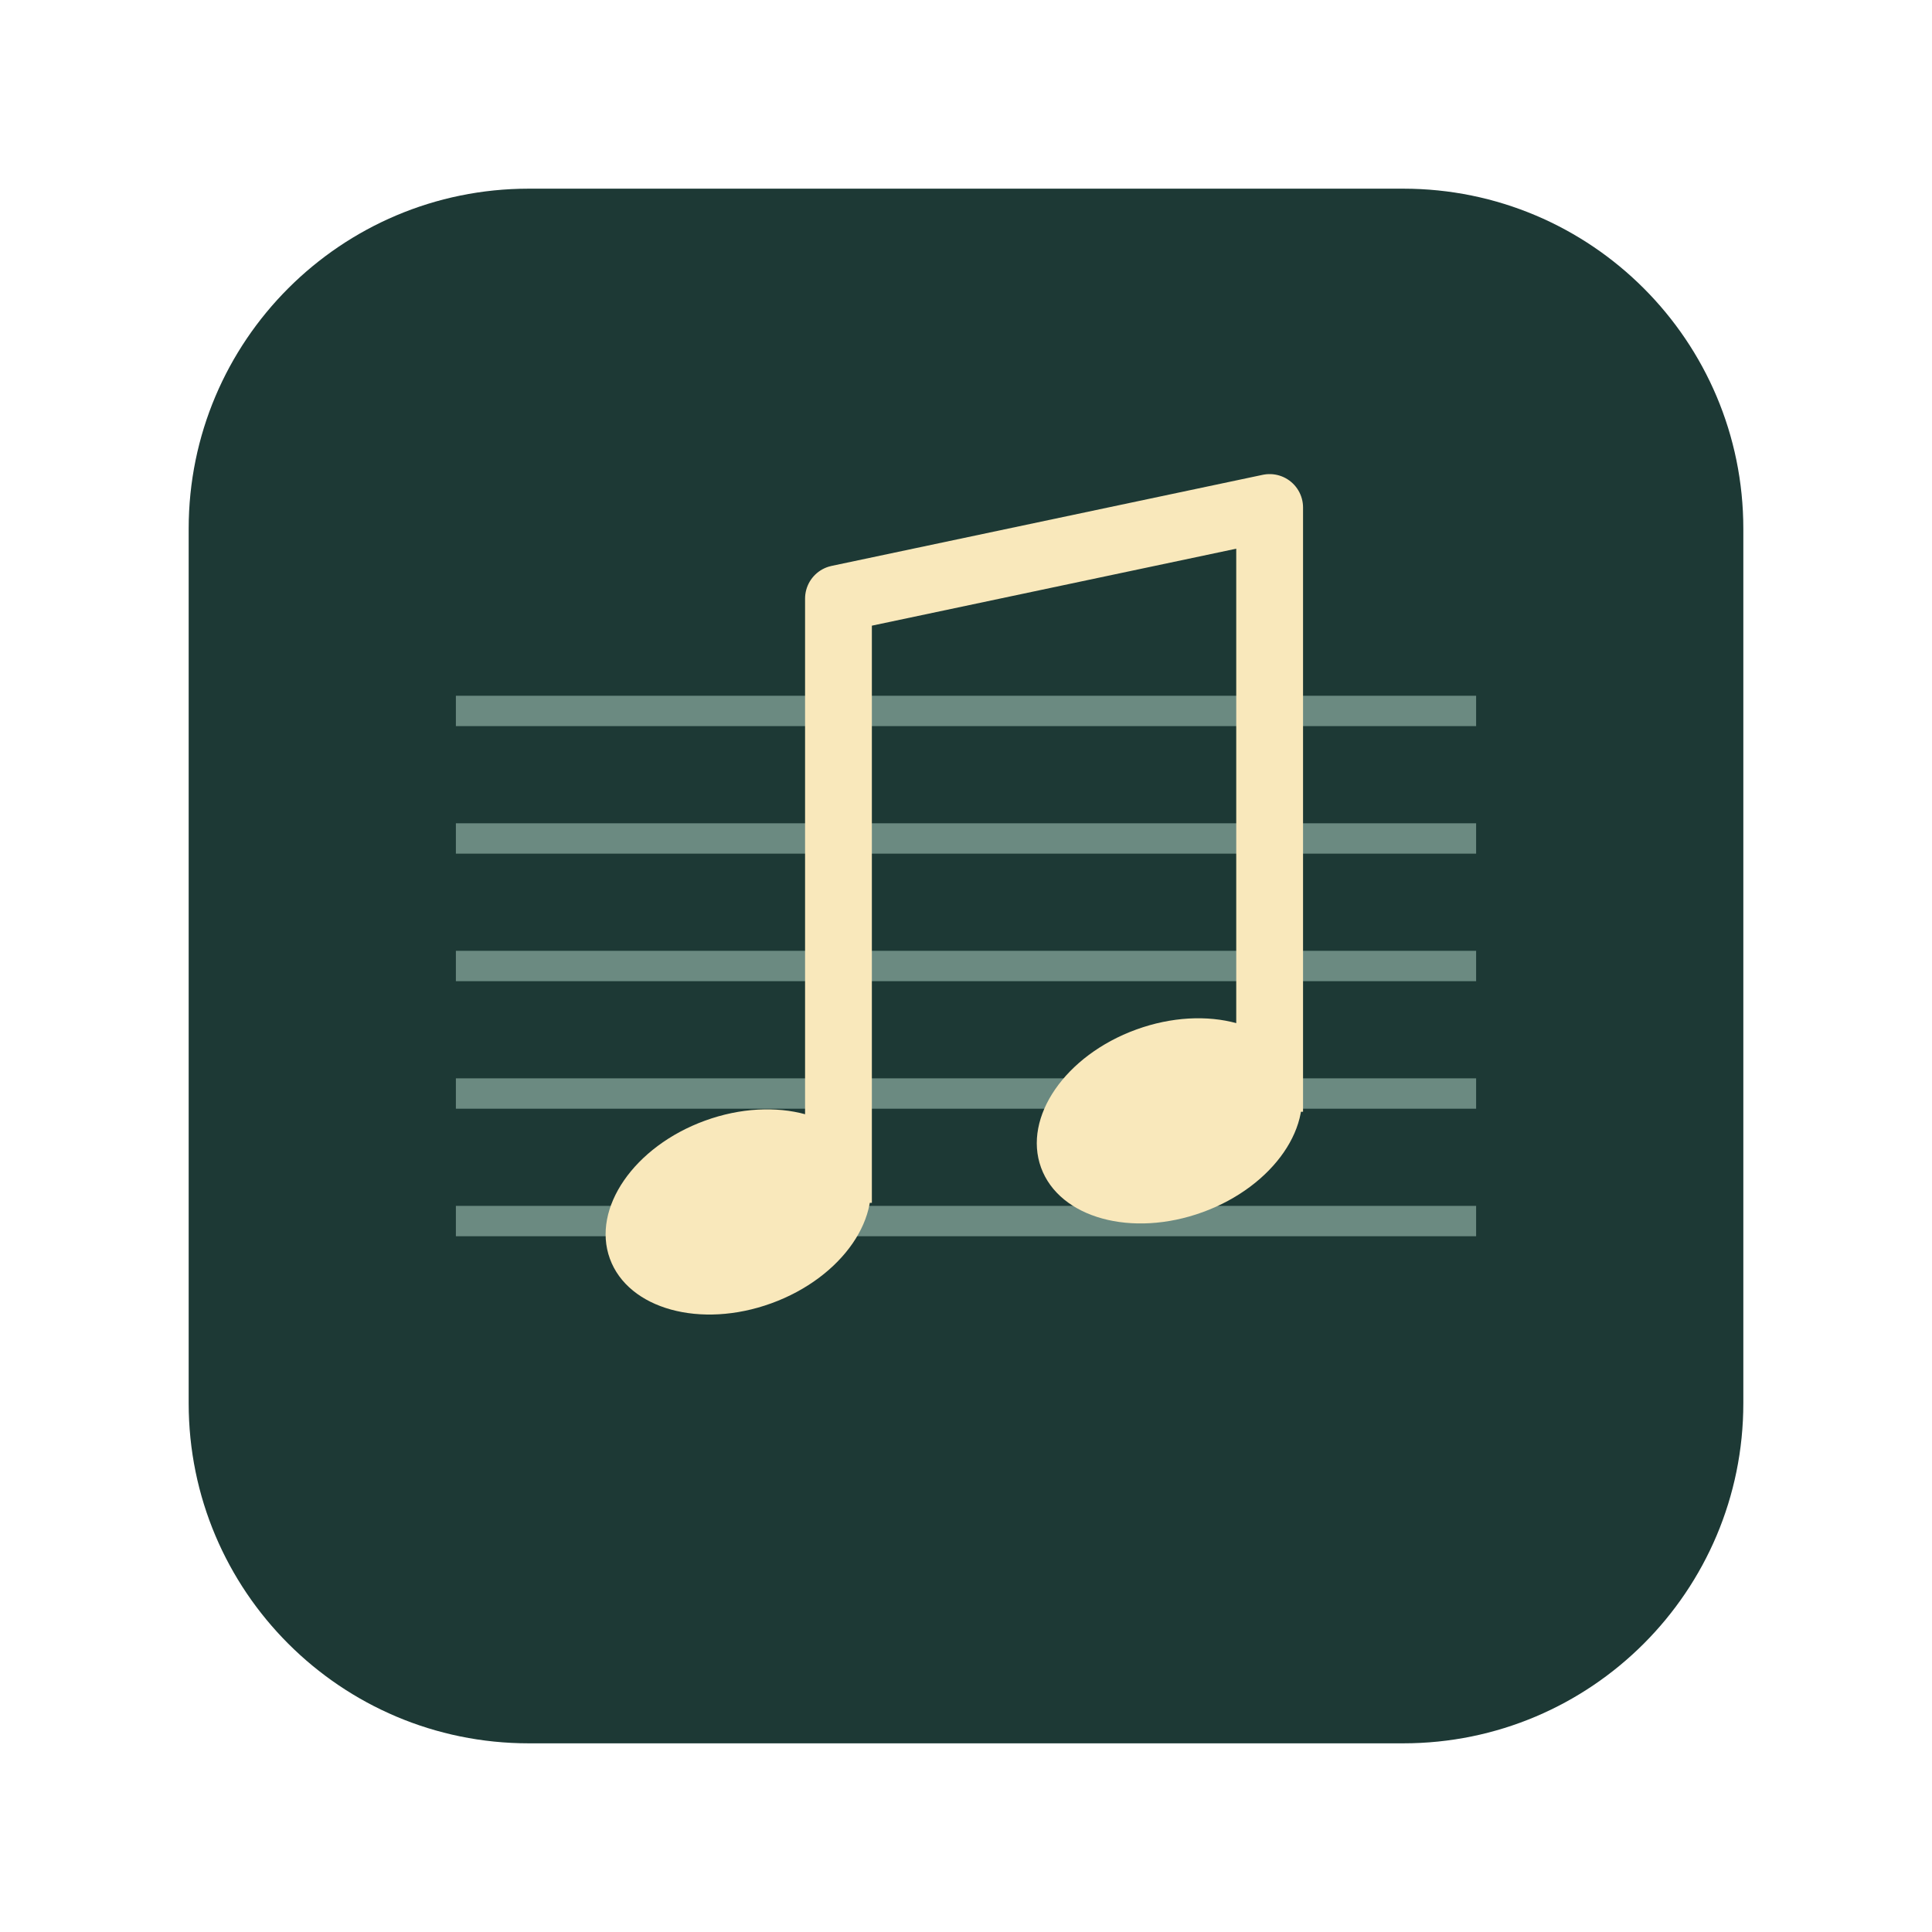
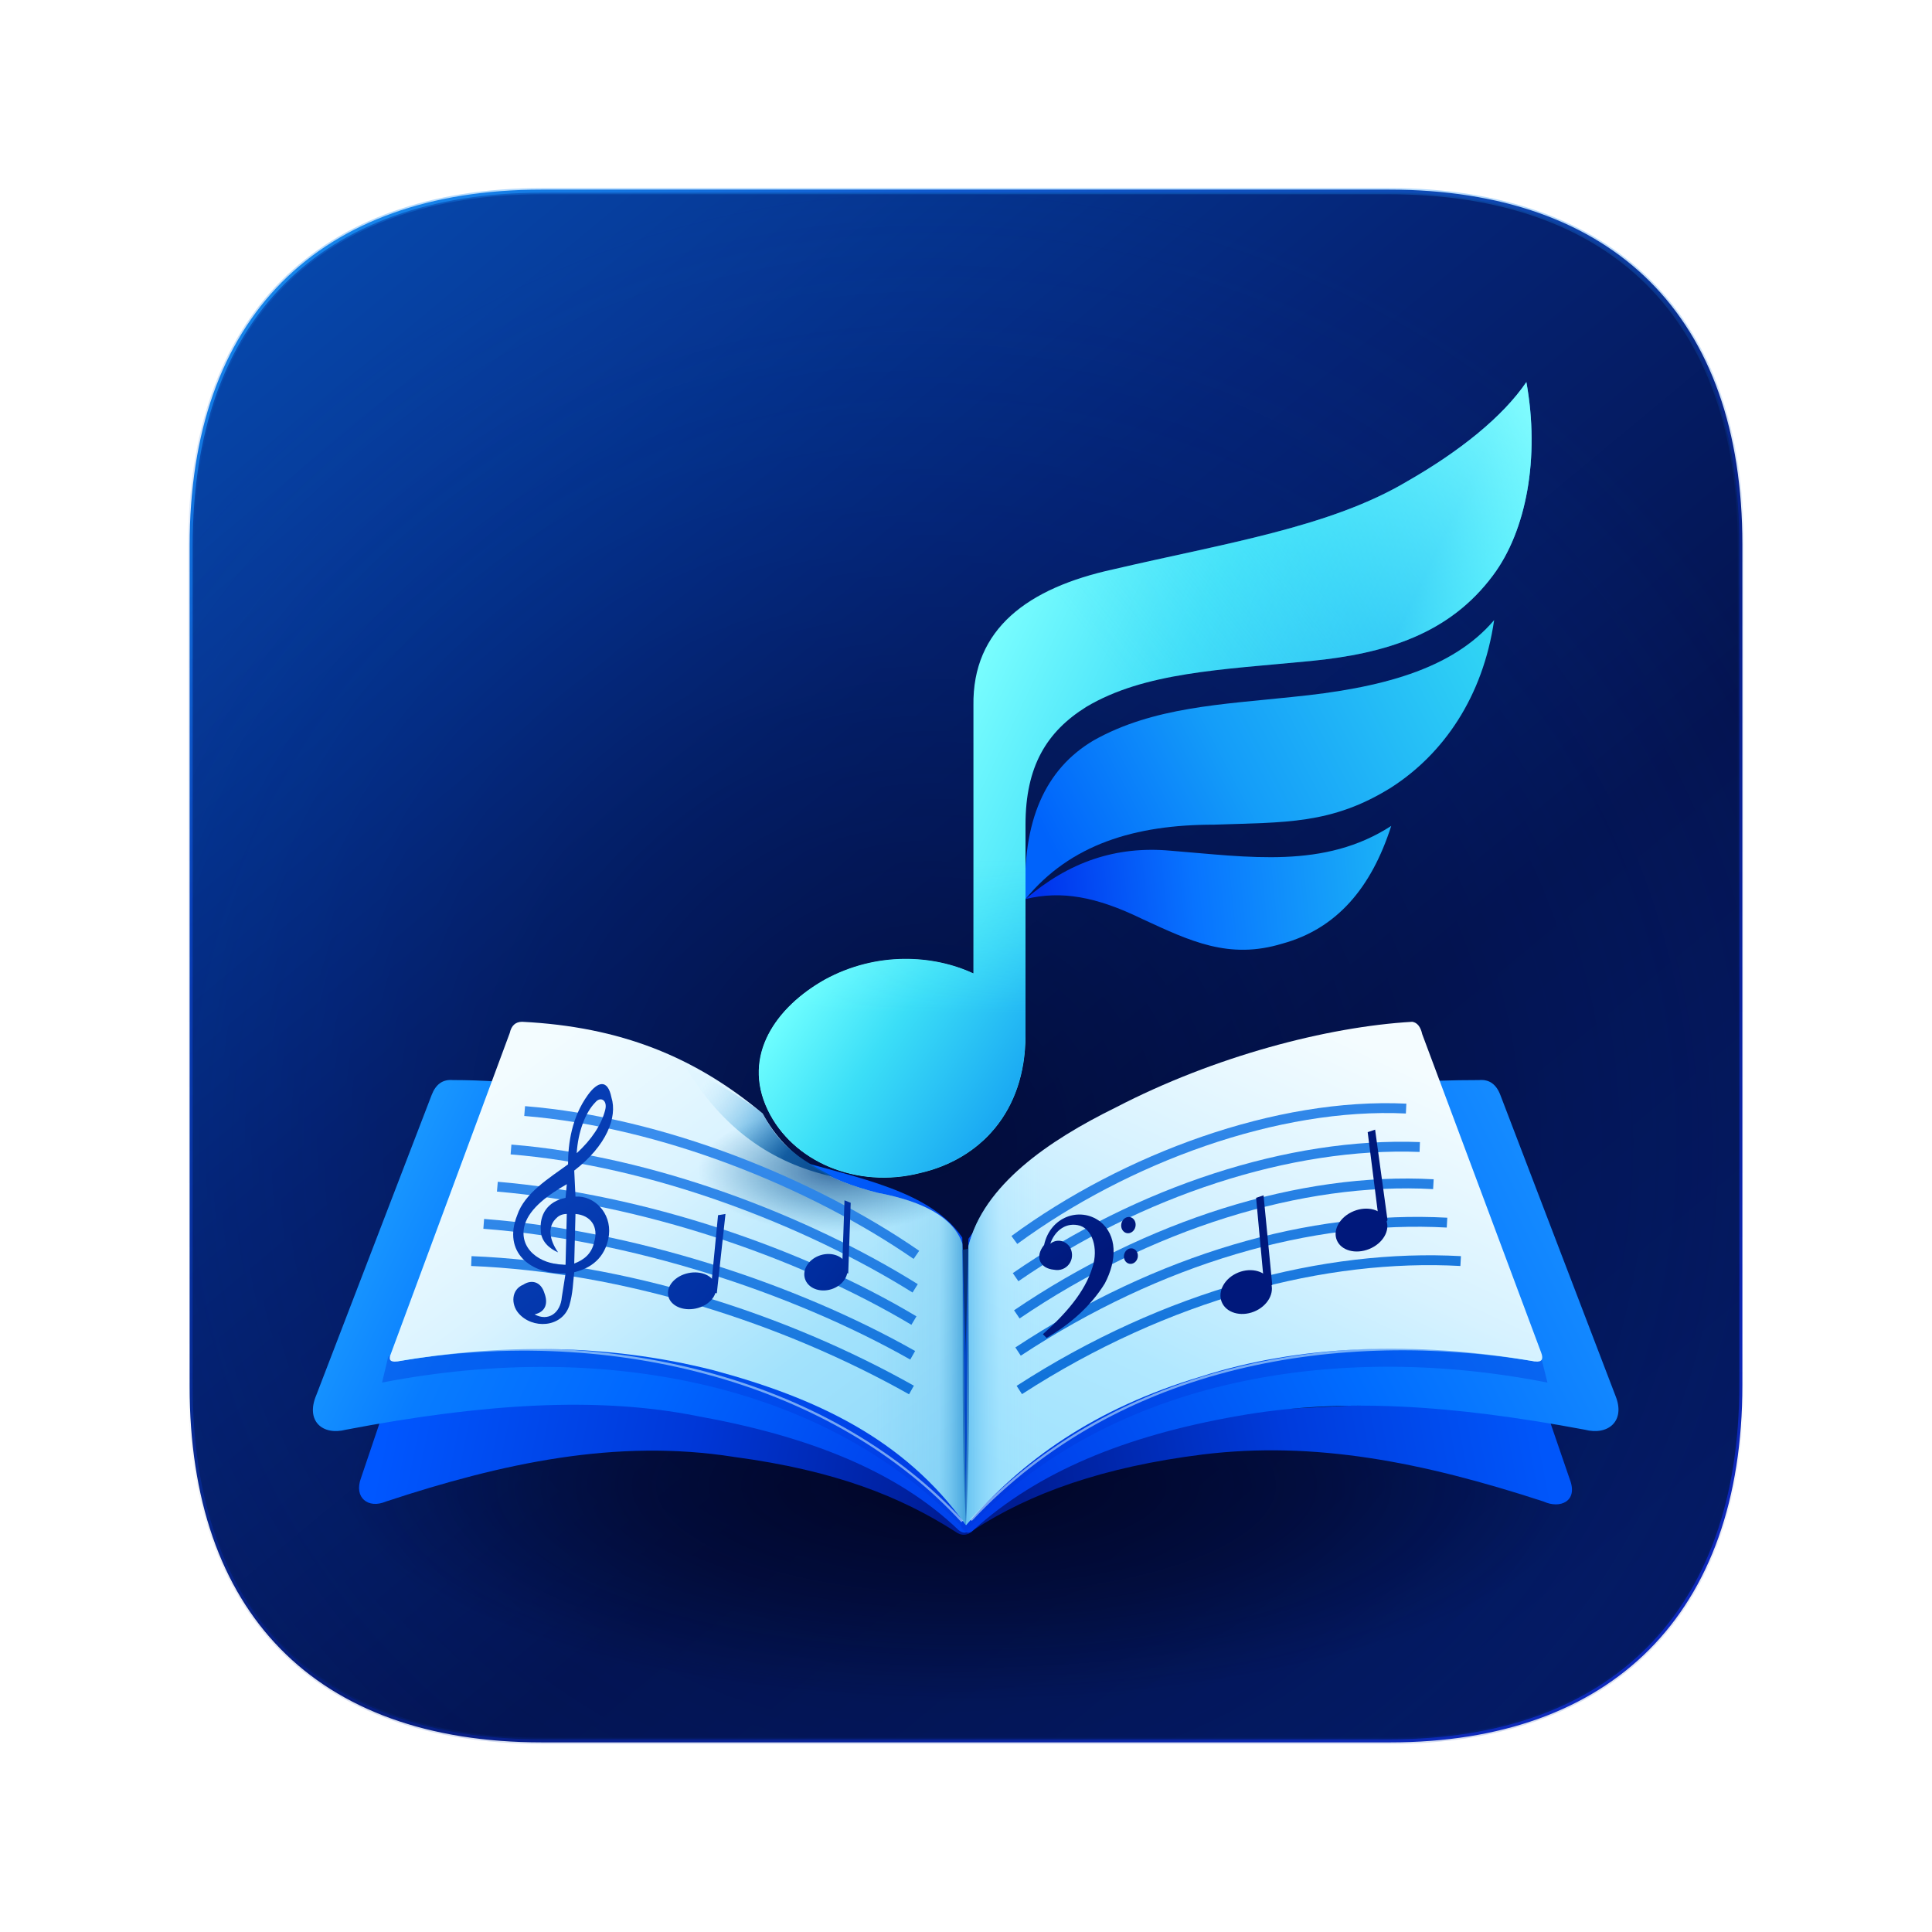
- <svg xmlns="http://www.w3.org/2000/svg" width="512" height="512" viewBox="0 0 512 512">
-   <g transform="translate(50 50) scale(0.8046875)">
-     <rect width="512" height="512" rx="112" fill="#1d3935" />
-     <path d="M88 172h336M88 214h336M88 256h336M88 298h336M88 340h336" stroke="#95b6aa" stroke-width="10" opacity=".65" />
-     <path d="M214 334V135l142-30v199" stroke="#f9e8bb" stroke-width="22" stroke-linejoin="round" fill="none" />
-     <ellipse cx="181" cy="337" rx="45" ry="32" transform="rotate(-20 181 337)" fill="#f9e8bb" />
-     <ellipse cx="323" cy="307" rx="45" ry="32" transform="rotate(-20 323 307)" fill="#f9e8bb" />
+ <svg xmlns="http://www.w3.org/2000/svg" width="1254" height="1254" viewBox="0 0 1254 1254">
+   <defs>
+     <linearGradient id="linear-gradient-1" x1="186.836" y1="150.625" x2="975.43" y2="1100.156" gradientUnits="userSpaceOnUse">
+       <stop offset="0" stop-color="#0648ad" />
+       <stop offset="0.38" stop-color="#052476" />
+       <stop offset="0.68" stop-color="#04134f" />
+       <stop offset="1" stop-color="#041960" />
+     </linearGradient>
+     <linearGradient id="linear-gradient-2" x1="178.789" y1="158.672" x2="1063.945" y2="1055.898" gradientUnits="userSpaceOnUse">
+       <stop offset="0" stop-color="#168cee" />
+       <stop offset="0.22" stop-color="#0b41bc" />
+       <stop offset="0.55" stop-color="#071975" />
+       <stop offset="1" stop-color="#102ac2" />
+     </linearGradient>
+     <radialGradient id="radial-gradient-1" cx="605.273" cy="742.07" r="627.656" gradientUnits="userSpaceOnUse">
+       <stop offset="0" stop-color="#000529" stop-opacity="0.65" />
+       <stop offset="0.48" stop-color="#001045" stop-opacity="0.3" />
+       <stop offset="1" stop-color="#0530a9" stop-opacity="0" />
+     </radialGradient>
+     <linearGradient id="linear-gradient-3" x1="126.484" y1="124.07" x2="132.922" y2="1128.32" gradientUnits="userSpaceOnUse">
+       <stop offset="0" stop-color="#1a8df6" stop-opacity="0.65" />
+       <stop offset="0.22" stop-color="#0854cf" stop-opacity="0.2" />
+       <stop offset="0.75" stop-color="#001457" stop-opacity="0" />
+       <stop offset="1" stop-color="#0733ab" stop-opacity="0.32" />
+     </linearGradient>
+     <radialGradient id="radial-gradient-2" cx="0" cy="0" r="402.344" gradientTransform="matrix(1 0 0 0.35 627 964.164)" gradientUnits="userSpaceOnUse">
+       <stop offset="0" stop-color="#00021d" stop-opacity="0.8" />
+       <stop offset="0.55" stop-color="#000526" stop-opacity="0.47" />
+       <stop offset="1" stop-color="#00072d" stop-opacity="0" />
+     </radialGradient>
+     <linearGradient id="linear-gradient-4" x1="251.211" y1="919.102" x2="607.688" y2="991.523" gradientUnits="userSpaceOnUse">
+       <stop offset="0" stop-color="#0057ff" />
+       <stop offset="0.55" stop-color="#0037d7" />
+       <stop offset="1" stop-color="#001d96" />
+     </linearGradient>
+     <linearGradient id="linear-gradient-5" x1="665.625" y1="991.523" x2="999.57" y2="927.148" gradientUnits="userSpaceOnUse">
+       <stop offset="0" stop-color="#001c92" />
+       <stop offset="0.52" stop-color="#003bdc" />
+       <stop offset="1" stop-color="#0056fa" />
+     </linearGradient>
+     <linearGradient id="linear-gradient-6" x1="225.461" y1="776.672" x2="578.719" y2="944.852" gradientUnits="userSpaceOnUse">
+       <stop offset="0" stop-color="#1d9eff" />
+       <stop offset="0.25" stop-color="#087cff" />
+       <stop offset="0.6" stop-color="#0066ff" />
+       <stop offset="1" stop-color="#0044ee" />
+     </linearGradient>
+     <linearGradient id="linear-gradient-7" x1="1019.688" y1="779.086" x2="652.75" y2="966.578" gradientUnits="userSpaceOnUse">
+       <stop offset="0" stop-color="#168dff" />
+       <stop offset="0.43" stop-color="#006cff" />
+       <stop offset="1" stop-color="#003ce9" />
+     </linearGradient>
+     <linearGradient id="linear-gradient-8" x1="365.477" y1="668.844" x2="597.227" y2="977.844" gradientUnits="userSpaceOnUse">
+       <stop offset="0" stop-color="#f3fcff" />
+       <stop offset="0.31" stop-color="#daf3ff" />
+       <stop offset="0.68" stop-color="#a2e2fc" />
+       <stop offset="1" stop-color="#8dd8fa" />
+     </linearGradient>
+     <linearGradient id="linear-gradient-9" x1="846.68" y1="659.188" x2="695.398" y2="978.648" gradientUnits="userSpaceOnUse">
+       <stop offset="0" stop-color="#f4fcff" />
+       <stop offset="0.37" stop-color="#d7f2ff" />
+       <stop offset="0.7" stop-color="#b1e8ff" />
+       <stop offset="1" stop-color="#9ee2fd" />
+     </linearGradient>
+     <linearGradient id="linear-gradient-10" x1="566.648" y1="122.461" x2="627.805" y2="122.461" gradientUnits="userSpaceOnUse">
+       <stop offset="0" stop-color="#5cb7e8" stop-opacity="0" />
+       <stop offset="0.7" stop-color="#59b5e3" stop-opacity="0.15" />
+       <stop offset="1" stop-color="#1682cb" stop-opacity="0.68" />
+     </linearGradient>
+     <linearGradient id="linear-gradient-11" x1="626.195" y1="122.461" x2="678.5" y2="122.461" gradientUnits="userSpaceOnUse">
+       <stop offset="0" stop-color="#44afe9" stop-opacity="0.65" />
+       <stop offset="0.45" stop-color="#8edaff" stop-opacity="0.15" />
+       <stop offset="1" stop-color="#b7eaff" stop-opacity="0" />
+     </linearGradient>
+     <linearGradient id="linear-gradient-12" x1="453.992" y1="705.859" x2="511.93" y2="747.703" gradientUnits="userSpaceOnUse">
+       <stop offset="0" stop-color="#b8e7fc" stop-opacity="0.05" />
+       <stop offset="0.54" stop-color="#45a3db" stop-opacity="0.52" />
+       <stop offset="1" stop-color="#0754a2" stop-opacity="0.9" />
+     </linearGradient>
+     <clipPath id="clip-path-1">
+       <path d="M338.922 663.211 C402.492 666.43 450.773 685.742 495.031 722.758 C511.125 752.531 537.68 766.211 569.867 774.258 C599.641 779.891 618.953 790.352 624.586 807.25 L627 989.914 C586.766 933.586 528.828 907.031 462.844 889.328 C392.836 871.625 322.828 872.43 257.648 883.695 C253.357 884.232 252.016 882.622 253.625 878.867 L330.875 670.453 C331.948 665.625 334.63 663.211 338.922 663.211 Z" />
+     </clipPath>
+     <radialGradient id="radial-gradient-3" cx="0" cy="0" r="89.32" gradientTransform="matrix(1 0 0 0.45 542.508 759.773)" gradientUnits="userSpaceOnUse">
+       <stop offset="0" stop-color="#003577" stop-opacity="0.7" />
+       <stop offset="0.56" stop-color="#075695" stop-opacity="0.33" />
+       <stop offset="1" stop-color="#136daa" stop-opacity="0" />
+     </radialGradient>
+     <linearGradient id="linear-gradient-13" x1="524.805" y1="723.562" x2="548.945" y2="911.055" gradientUnits="userSpaceOnUse">
+       <stop offset="0" stop-color="#398ded" />
+       <stop offset="1" stop-color="#1173da" />
+     </linearGradient>
+     <linearGradient id="linear-gradient-14" x1="460.43" y1="705.859" x2="609.297" y2="897.375" gradientUnits="userSpaceOnUse">
+       <stop offset="0" stop-color="#063db4" />
+       <stop offset="0.56" stop-color="#002d9f" />
+       <stop offset="1" stop-color="#00187b" />
+     </linearGradient>
+     <linearGradient id="linear-gradient-15" x1="432.746" y1="706.401" x2="618.178" y2="862.78" gradientUnits="userSpaceOnUse">
+       <stop offset="0" stop-color="#063db4" />
+       <stop offset="0.56" stop-color="#002d9f" />
+       <stop offset="1" stop-color="#00187b" />
+     </linearGradient>
+     <linearGradient id="linear-gradient-16" x1="428.68" y1="733.214" x2="627.036" y2="872.836" gradientUnits="userSpaceOnUse">
+       <stop offset="0" stop-color="#063db4" />
+       <stop offset="0.56" stop-color="#002d9f" />
+       <stop offset="1" stop-color="#00187b" />
+     </linearGradient>
+     <linearGradient id="linear-gradient-17" x1="484.944" y1="651.263" x2="590.74" y2="869.544" gradientUnits="userSpaceOnUse">
+       <stop offset="0" stop-color="#063db4" />
+       <stop offset="0.56" stop-color="#002d9f" />
+       <stop offset="1" stop-color="#00187b" />
+     </linearGradient>
+     <linearGradient id="linear-gradient-18" x1="489.162" y1="651.368" x2="594.957" y2="869.649" gradientUnits="userSpaceOnUse">
+       <stop offset="0" stop-color="#063db4" />
+       <stop offset="0.56" stop-color="#002d9f" />
+       <stop offset="1" stop-color="#00187b" />
+     </linearGradient>
+     <linearGradient id="linear-gradient-19" x1="436.063" y1="846.051" x2="645.833" y2="967.855" gradientUnits="userSpaceOnUse">
+       <stop offset="0" stop-color="#063db4" />
+       <stop offset="0.56" stop-color="#002d9f" />
+       <stop offset="1" stop-color="#00187b" />
+     </linearGradient>
+     <linearGradient id="linear-gradient-20" x1="456.585" y1="871.156" x2="666.355" y2="992.959" gradientUnits="userSpaceOnUse">
+       <stop offset="0" stop-color="#063db4" />
+       <stop offset="0.56" stop-color="#002d9f" />
+       <stop offset="1" stop-color="#00187b" />
+     </linearGradient>
+     <linearGradient id="linear-gradient-21" x1="674.477" y1="582.742" x2="897.375" y2="559.406" gradientUnits="userSpaceOnUse">
+       <stop offset="0" stop-color="#0033ed" />
+       <stop offset="0.45" stop-color="#0874ff" />
+       <stop offset="1" stop-color="#1aaff7" />
+     </linearGradient>
+     <linearGradient id="linear-gradient-22" x1="685.742" y1="556.992" x2="970.602" y2="407.32" gradientUnits="userSpaceOnUse">
+       <stop offset="0" stop-color="#0063fb" />
+       <stop offset="0.4" stop-color="#149df9" />
+       <stop offset="1" stop-color="#32d7f4" />
+     </linearGradient>
+     <linearGradient id="linear-gradient-23" x1="640.68" y1="402.492" x2="949.68" y2="551.359" gradientUnits="userSpaceOnUse">
+       <stop offset="0" stop-color="#7cffff" />
+       <stop offset="0.36" stop-color="#43dff8" />
+       <stop offset="0.71" stop-color="#25b8f3" />
+       <stop offset="1" stop-color="#50f7fb" />
+     </linearGradient>
+     <clipPath id="clip-path-2">
+       <path d="M631.828 631.828 L631.828 458.016 C631.023 408.125 667.234 381.57 722.758 369.5 C795.18 352.602 863.578 342.141 913.469 312.367 C947.266 293.055 975.43 270.523 990.719 247.992 C999.57 297.078 990.719 344.555 968.992 373.523 C940.828 411.344 899.789 424.219 850.703 429.047 C792.766 434.68 742.875 436.289 705.055 458.82 C679.305 474.914 665.625 497.445 665.625 535.266 L665.625 672.062 C665.625 721.953 635.852 752.531 597.227 761.383 C556.188 771.844 514.344 754.141 498.25 720.344 C481.352 684.938 503.883 653.555 535.266 635.852 C569.062 617.344 606.078 619.758 631.828 631.828 Z" />
+     </clipPath>
+     <linearGradient id="linear-gradient-24" x1="999.57" y1="268.109" x2="750.117" y2="469.281" gradientUnits="userSpaceOnUse">
+       <stop offset="0" stop-color="#86ffff" stop-opacity="0.95" />
+       <stop offset="0.55" stop-color="#5dfcff" stop-opacity="0.28" />
+       <stop offset="1" stop-color="#3ad1f7" stop-opacity="0" />
+     </linearGradient>
+     <linearGradient id="linear-gradient-25" x1="122.461" y1="556.992" x2="122.461" y2="657.578" gradientUnits="userSpaceOnUse">
+       <stop offset="0" stop-color="#000000" />
+       <stop offset="1" stop-color="#ffffff" />
+     </linearGradient>
+     <mask id="mask-1" maskUnits="userSpaceOnUse" color-interpolation="sRGB" x="-100000" y="-100000" width="200000" height="200000">
+       <rect x="476.523" y="243.164" width="539.141" height="539.141" fill="url(#linear-gradient-25)" />
+     </mask>
+     <linearGradient id="linear-gradient-26" x1="513.539" y1="644.703" x2="660.797" y2="745.289" gradientUnits="userSpaceOnUse">
+       <stop offset="0" stop-color="#70ffff" />
+       <stop offset="0.38" stop-color="#3bdef7" />
+       <stop offset="1" stop-color="#129cf1" />
+     </linearGradient>
+   </defs>
+   <g id="_02_Rounded_blue_background" data-name="02 Rounded blue background">
+     <path d="M351.797 124.07 L901.398 124.07 C1047.047 124.07 1129.93 206.148 1129.93 353.406 L1129.93 898.984 C1129.93 1047.047 1045.438 1129.93 902.203 1129.93 L351.797 1129.93 C204.539 1129.93 124.07 1045.438 124.07 899.789 L124.07 354.211 C124.07 206.953 206.953 124.07 351.797 124.07 Z" fill="url(#linear-gradient-1)" stroke="url(#linear-gradient-2)" stroke-width="2" />
+     <path d="M351.797 124.07 L901.398 124.07 C1047.047 124.07 1129.93 206.148 1129.93 353.406 L1129.93 898.984 C1129.93 1047.047 1045.438 1129.93 902.203 1129.93 L351.797 1129.93 C204.539 1129.93 124.07 1045.438 124.07 899.789 L124.07 354.211 C124.07 206.953 206.953 124.07 351.797 124.07 Z" fill="url(#radial-gradient-1)" />
+     <path d="M351.797 124.07 L901.398 124.07 C1047.047 124.07 1129.93 206.148 1129.93 353.406 L1129.93 898.984 C1129.93 1047.047 1045.438 1129.93 902.203 1129.93 L351.797 1129.93 C204.539 1129.93 124.07 1045.438 124.07 899.789 L124.07 354.211 C124.07 206.953 206.953 124.07 351.797 124.07 Z" fill="none" stroke="url(#linear-gradient-3)" stroke-width="4" opacity="0.5" />
+   </g>
+   <g id="_03_Book_shadow" data-name="03 Book shadow">
+     <path d="M1041.414 964.164 C1041.414 1001.725 997.753 1037.748 920.035 1064.308 C842.317 1090.868 736.909 1105.789 627 1105.789 C517.091 1105.789 411.683 1090.868 333.965 1064.308 C256.247 1037.748 212.586 1001.725 212.586 964.164 C212.586 926.603 256.247 890.58 333.965 864.02 C411.683 837.46 517.091 822.539 627 822.539 C736.909 822.539 842.317 837.46 920.035 864.02 C997.753 890.58 1041.414 926.603 1041.414 964.164 Z" fill="url(#radial-gradient-2)" />
+   </g>
+   <g id="_04_Book_cover_and_binding" data-name="04 Book cover and binding">
+     <path d="M253.625 902.203 L234.312 959.336 C229.484 972.211 239.141 979.453 250.406 974.625 C326.047 949.68 400.078 933.586 476.523 945.656 C542.508 954.508 584.352 971.406 619.758 993.938 C624.049 997.156 628.073 996.888 631.828 993.133 L630.219 926.344 Z" fill="url(#linear-gradient-4)" />
+     <path d="M1000.375 906.227 L1018.883 960.141 C1024.516 974.625 1012.445 979.453 1001.984 974.625 C923.125 948.875 853.117 935.195 780.695 944.047 C716.32 952.094 668.844 968.992 631.828 993.133 C628.073 996.888 624.586 996.62 621.367 992.328 L624.586 924.734 Z" fill="url(#linear-gradient-5)" />
+     <path d="M293.859 701.031 C287.422 700.495 282.862 703.714 280.18 710.688 L205.344 905.422 C198.102 922.32 209.367 931.977 224.656 927.953 C313.172 911.055 388.008 906.227 452.383 919.102 C524 931.977 581.938 954.508 622.172 993.133 C625.391 995.815 628.073 995.279 630.219 991.523 L624.586 803.227 C603.664 772.648 556.188 764.602 515.148 752.531 C453.188 722.758 371.109 701.031 293.859 701.031 Z" fill="url(#linear-gradient-6)" />
+     <path d="M960.141 701.031 C966.578 700.495 971.138 703.714 973.82 710.688 L1048.656 906.227 C1055.094 922.32 1043.828 931.977 1028.539 927.953 C942.438 911.859 870.82 907.031 803.227 919.102 C730 931.977 673.672 955.312 631.828 993.133 C629.146 995.815 626.464 995.279 623.781 991.523 L628.609 804.031 C651.141 771.039 695.398 752.531 738.047 736.438 C816.102 709.883 889.328 701.031 960.141 701.031 Z" fill="url(#linear-gradient-7)" />
+     <path d="M252.016 880.477 C394.445 848.289 534.461 876.453 626.195 981.867 C711.492 884.5 854.727 849.898 1000.375 881.281 L1004.398 897.375 C861.164 869.211 714.711 898.18 627 993.938 C540.094 898.984 393.641 869.211 247.992 897.375 Z" fill="#0035d9" opacity="0.37" />
+   </g>
+   <g id="_05_Score_pages___gradient_shading" data-name="05 Score pages — gradient shading">
+     <path d="M338.922 663.211 C402.492 666.43 450.773 685.742 495.031 722.758 C511.125 752.531 537.68 766.211 569.867 774.258 C599.641 779.891 618.953 790.352 624.586 807.25 L627 989.914 C586.766 933.586 528.828 907.031 462.844 889.328 C392.836 871.625 322.828 872.43 257.648 883.695 C253.357 884.232 252.016 882.622 253.625 878.867 L330.875 670.453 C331.948 665.625 334.63 663.211 338.922 663.211 Z" fill="url(#linear-gradient-8)" />
+     <path d="M916.688 663.211 C919.906 663.747 922.052 666.43 923.125 671.258 L1000.375 878.062 C1001.984 882.354 1000.643 884.232 996.352 883.695 C917.492 870.016 842.656 873.234 779.891 893.352 C709.883 914.273 663.211 948.07 627 989.914 L628.609 808.859 C638.266 769.43 680.109 740.461 724.367 718.734 C787.938 685.742 861.164 666.43 916.688 663.211 Z" fill="url(#linear-gradient-9)" />
+     <path d="M338.922 663.211 C402.492 666.43 450.773 685.742 495.031 722.758 C511.125 752.531 537.68 766.211 569.867 774.258 C599.641 779.891 618.953 790.352 624.586 807.25 L627 989.914 C586.766 933.586 528.828 907.031 462.844 889.328 C392.836 871.625 322.828 872.43 257.648 883.695 C253.357 884.232 252.016 882.622 253.625 878.867 L330.875 670.453 C331.948 665.625 334.63 663.211 338.922 663.211 Z" fill="url(#linear-gradient-10)" />
+     <path d="M916.688 663.211 C919.906 663.747 922.052 666.43 923.125 671.258 L1000.375 878.062 C1001.984 882.354 1000.643 884.232 996.352 883.695 C917.492 870.016 842.656 873.234 779.891 893.352 C709.883 914.273 663.211 948.07 627 989.914 L628.609 808.859 C638.266 769.43 680.109 740.461 724.367 718.734 C787.938 685.742 861.164 666.43 916.688 663.211 Z" fill="url(#linear-gradient-11)" />
+     <path d="M444.336 691.375 C461.234 701.031 482.156 712.297 495.031 722.758 C505.492 742.875 517.562 751.727 540.898 763.797 C500.664 754.945 468.477 732.414 444.336 691.375 Z" fill="url(#linear-gradient-12)" />
+     <g clip-path="url(#clip-path-1)">
+       <ellipse cx="542.508" cy="759.773" rx="90.125" ry="40.234" fill="url(#radial-gradient-3)" />
+     </g>
+     <path d="M624.586 811.273 C625.391 870.82 623.781 934.391 627 989.109 C630.219 928.758 628.609 865.992 628.609 810.469" fill="#0751a9" opacity="0.55" />
+     <path d="M257.648 882.891 C400.078 858.75 542.508 898.18 624.586 987.5 M630.219 986.695 C726.781 883.695 870.016 861.969 996.352 882.891" fill="none" stroke="#d5f7ff" stroke-width="1.5" opacity="0.55" />
+   </g>
+   <g id="_06_Curved_five-line_staves" data-name="06 Curved five-line staves">
+     <g id="left-staff">
+       <path d="M340.531 721.148 C429.852 728.391 527.219 767.82 594.812 814.492" fill="none" stroke="url(#linear-gradient-13)" stroke-width="6.4" />
+       <path d="M331.68 746.094 C422.609 753.336 523.195 791.961 594.008 836.219" fill="none" stroke="url(#linear-gradient-13)" stroke-width="6.4" />
+       <path d="M322.828 770.234 C416.977 778.281 519.172 812.883 593.203 857.141" fill="none" stroke="url(#linear-gradient-13)" stroke-width="6.4" />
+       <path d="M313.977 794.375 C408.93 801.617 514.344 835.414 592.398 879.672" fill="none" stroke="url(#linear-gradient-13)" stroke-width="6.4" />
+       <path d="M305.93 818.516 C404.906 822.539 508.711 855.531 591.594 902.203" fill="none" stroke="url(#linear-gradient-13)" stroke-width="6.4" />
+     </g>
+     <g id="right-staff">
+       <path d="M658.383 804.836 C730.805 751.727 828.977 715.516 912.664 719.539" fill="none" stroke="url(#linear-gradient-13)" stroke-width="6.4" />
+       <path d="M659.188 828.977 C739.656 773.453 837.023 741.266 921.516 744.484" fill="none" stroke="url(#linear-gradient-13)" stroke-width="6.4" />
+       <path d="M659.992 853.117 C745.289 795.18 844.266 763.797 930.367 768.625" fill="none" stroke="url(#linear-gradient-13)" stroke-width="6.4" />
+       <path d="M660.797 877.258 C752.531 816.906 850.703 788.742 939.219 793.57" fill="none" stroke="url(#linear-gradient-13)" stroke-width="6.4" />
+       <path d="M661.602 902.203 C757.359 840.242 860.359 813.688 948.07 818.516" fill="none" stroke="url(#linear-gradient-13)" stroke-width="6.4" />
+     </g>
+   </g>
+   <g id="_07_Clefs_and_notes___vector_outlines" data-name="07 Clefs and notes — vector outlines">
+     <path id="treble-clef" d="M372.719 759.773 C393.641 743.68 400.883 725.172 396.859 712.297 C394.445 700.227 388.008 701.836 381.57 710.688 C371.109 725.172 368.695 742.07 368.695 755.75 C356.625 764.602 340.531 774.258 335.703 788.742 C326.047 812.883 344.555 827.367 367.086 826.562 L364.672 841.852 C363.867 852.312 355.82 857.945 346.969 853.117 C354.211 851.508 355.82 845.875 353.406 839.438 C350.992 831.391 344.555 830.586 339.727 833.805 C331.68 837.023 331.68 846.68 336.508 852.312 C345.359 862.773 364.672 861.969 369.5 847.484 C371.914 839.438 371.914 832.195 372.719 825.758 C386.398 822.539 393.641 813.688 395.25 801.617 C396.859 787.133 385.594 775.867 373.523 776.672 Z M374.328 748.508 C375.133 734.828 379.961 721.953 386.398 715.516 C389.617 711.492 394.445 713.906 392.836 720.344 C390.422 730 383.984 739.656 374.328 748.508 Z M367.891 768.625 L367.086 777.477 C355.016 779.891 350.188 788.742 350.992 798.398 C350.992 805.641 356.625 810.469 362.258 812.883 C356.625 804.836 355.016 795.984 361.453 790.352 C363.062 788.742 365.477 787.938 367.891 787.938 L367.086 820.93 C349.383 820.93 336.508 809.664 340.531 795.18 C343.75 783.914 356.625 775.062 367.891 768.625 Z M373.523 787.938 C383.18 788.742 388.812 795.984 385.594 806.445 C383.984 813.688 379.156 817.711 372.719 820.125 Z" fill="url(#linear-gradient-14)" fill-rule="evenodd" />
+     <g id="left-quarter-notes">
+       <path d="M464.591 834.549 C465.94 840.896 460.127 847.509 451.607 849.32 C443.086 851.131 435.086 847.454 433.737 841.107 C432.388 834.761 438.201 828.147 446.721 826.336 C455.242 824.525 463.242 828.202 464.591 834.549 Z" fill="url(#linear-gradient-15)" />
+       <polygon points="461.234,838.633 466.062,788.742 470.891,787.938 465.258,839.438" fill="url(#linear-gradient-14)" />
+       <path d="M549.691 821.594 C550.589 824.532 550.016 827.79 548.097 830.649 C546.178 833.508 543.071 835.735 539.458 836.839 C535.846 837.943 532.024 837.835 528.835 836.538 C525.645 835.241 523.348 832.861 522.45 829.922 C521.551 826.983 522.124 823.726 524.043 820.867 C525.962 818.008 529.07 815.781 532.682 814.677 C536.295 813.572 540.116 813.68 543.306 814.978 C546.496 816.275 548.792 818.655 549.691 821.594 Z" fill="url(#linear-gradient-16)" />
+       <polygon points="546.531,825.758 548.141,779.086 552.164,780.695 550.555,826.562" fill="url(#linear-gradient-14)" />
+     </g>
+     <path id="bass-clef" d="M677.695 808.055 C681.719 789.547 701.031 783.109 713.906 792.766 C725.172 801.617 725.172 817.711 717.125 833 C708.273 847.484 694.594 859.555 679.305 868.406 L676.891 865.992 C691.375 853.117 704.25 838.633 709.078 822.539 C713.102 810.469 709.078 796.789 699.422 795.18 C690.57 793.57 684.133 800.008 681.719 807.25 C685.742 804.031 691.375 804.836 694.594 809.664 C698.617 817.711 692.18 825.758 684.133 824.148 C675.281 823.344 671.258 816.102 677.695 808.055 Z" fill="url(#linear-gradient-14)" />
+     <path d="M736.979 796.15 C736.369 799.019 733.831 800.91 731.31 800.375 C728.789 799.839 727.239 797.078 727.849 794.209 C728.459 791.34 730.997 789.449 733.518 789.985 C736.04 790.521 737.589 793.281 736.979 796.15 Z" fill="url(#linear-gradient-17)" />
+     <path d="M738.431 816.234 C737.849 818.972 735.404 820.773 732.969 820.256 C730.535 819.738 729.034 817.099 729.616 814.36 C730.198 811.621 732.643 809.821 735.077 810.338 C737.512 810.856 739.013 813.495 738.431 816.234 Z" fill="url(#linear-gradient-18)" />
+     <g id="right-quarter-notes">
+       <path d="M824.751 832.212 C827.581 839.217 822.761 847.77 813.984 851.316 C805.207 854.862 795.798 852.058 792.968 845.054 C790.137 838.049 794.958 829.495 803.735 825.949 C812.512 822.403 821.921 825.207 824.751 832.212 Z" fill="url(#linear-gradient-19)" />
+       <polygon points="820.93,838.633 815.297,777.477 820.125,775.867 825.758,833.805" fill="url(#linear-gradient-14)" />
+       <path d="M899.736 791.917 C902.483 798.716 897.528 807.13 888.669 810.709 C879.81 814.288 870.401 811.678 867.654 804.879 C864.907 798.081 869.862 789.667 878.722 786.088 C887.581 782.509 896.989 785.119 899.736 791.917 Z" fill="url(#linear-gradient-20)" />
+       <polygon points="895.766,798.398 887.719,734.828 892.547,733.219 900.594,791.961" fill="url(#linear-gradient-14)" />
+     </g>
+   </g>
+   <g id="_08_Lower_wing_feathers" data-name="08 Lower wing feathers">
+     <path id="lower-feather" d="M665.625 583.547 C693.789 559.406 724.367 548.945 759.773 552.164 C810.469 556.188 859.555 564.234 903.008 536.07 C890.133 576.305 867.602 602.859 832.195 612.516 C797.594 622.977 772.648 610.906 741.266 596.422 C711.492 581.938 688.961 577.914 665.625 583.547 Z" fill="url(#linear-gradient-21)" />
+     <path id="middle-feather" d="M665.625 583.547 C663.211 532.852 678.5 499.055 709.883 480.547 C748.508 458.82 793.57 457.211 838.633 452.383 C895.766 446.75 942.438 434.68 969.797 402.492 C962.555 452.383 936.805 489.398 903.008 511.125 C864.383 535.266 833.805 533.656 787.938 535.266 C736.438 535.266 694.594 548.141 665.625 583.547 Z" fill="url(#linear-gradient-22)" />
+   </g>
+   <g id="_09_Main_note_and_upper_wing" data-name="09 Main note and upper wing">
+     <path d="M631.828 631.828 L631.828 458.016 C631.023 408.125 667.234 381.57 722.758 369.5 C795.18 352.602 863.578 342.141 913.469 312.367 C947.266 293.055 975.43 270.523 990.719 247.992 C999.57 297.078 990.719 344.555 968.992 373.523 C940.828 411.344 899.789 424.219 850.703 429.047 C792.766 434.68 742.875 436.289 705.055 458.82 C679.305 474.914 665.625 497.445 665.625 535.266 L665.625 672.062 C665.625 721.953 635.852 752.531 597.227 761.383 C556.188 771.844 514.344 754.141 498.25 720.344 C481.352 684.938 503.883 653.555 535.266 635.852 C569.062 617.344 606.078 619.758 631.828 631.828 Z" fill="url(#linear-gradient-23)" />
+     <g clip-path="url(#clip-path-2)">
+       <rect x="624.586" y="236.727" width="379.008" height="213.242" fill="url(#linear-gradient-24)" />
+       <g mask="url(#mask-1)">
+         <g>
+           <path d="M631.828 631.828 L631.828 458.016 C631.023 408.125 667.234 381.57 722.758 369.5 C795.18 352.602 863.578 342.141 913.469 312.367 C947.266 293.055 975.43 270.523 990.719 247.992 C999.57 297.078 990.719 344.555 968.992 373.523 C940.828 411.344 899.789 424.219 850.703 429.047 C792.766 434.68 742.875 436.289 705.055 458.82 C679.305 474.914 665.625 497.445 665.625 535.266 L665.625 672.062 C665.625 721.953 635.852 752.531 597.227 761.383 C556.188 771.844 514.344 754.141 498.25 720.344 C481.352 684.938 503.883 653.555 535.266 635.852 C569.062 617.344 606.078 619.758 631.828 631.828 Z" fill="url(#linear-gradient-26)" />
+         </g>
+       </g>
+     </g>
  </g>
</svg>
